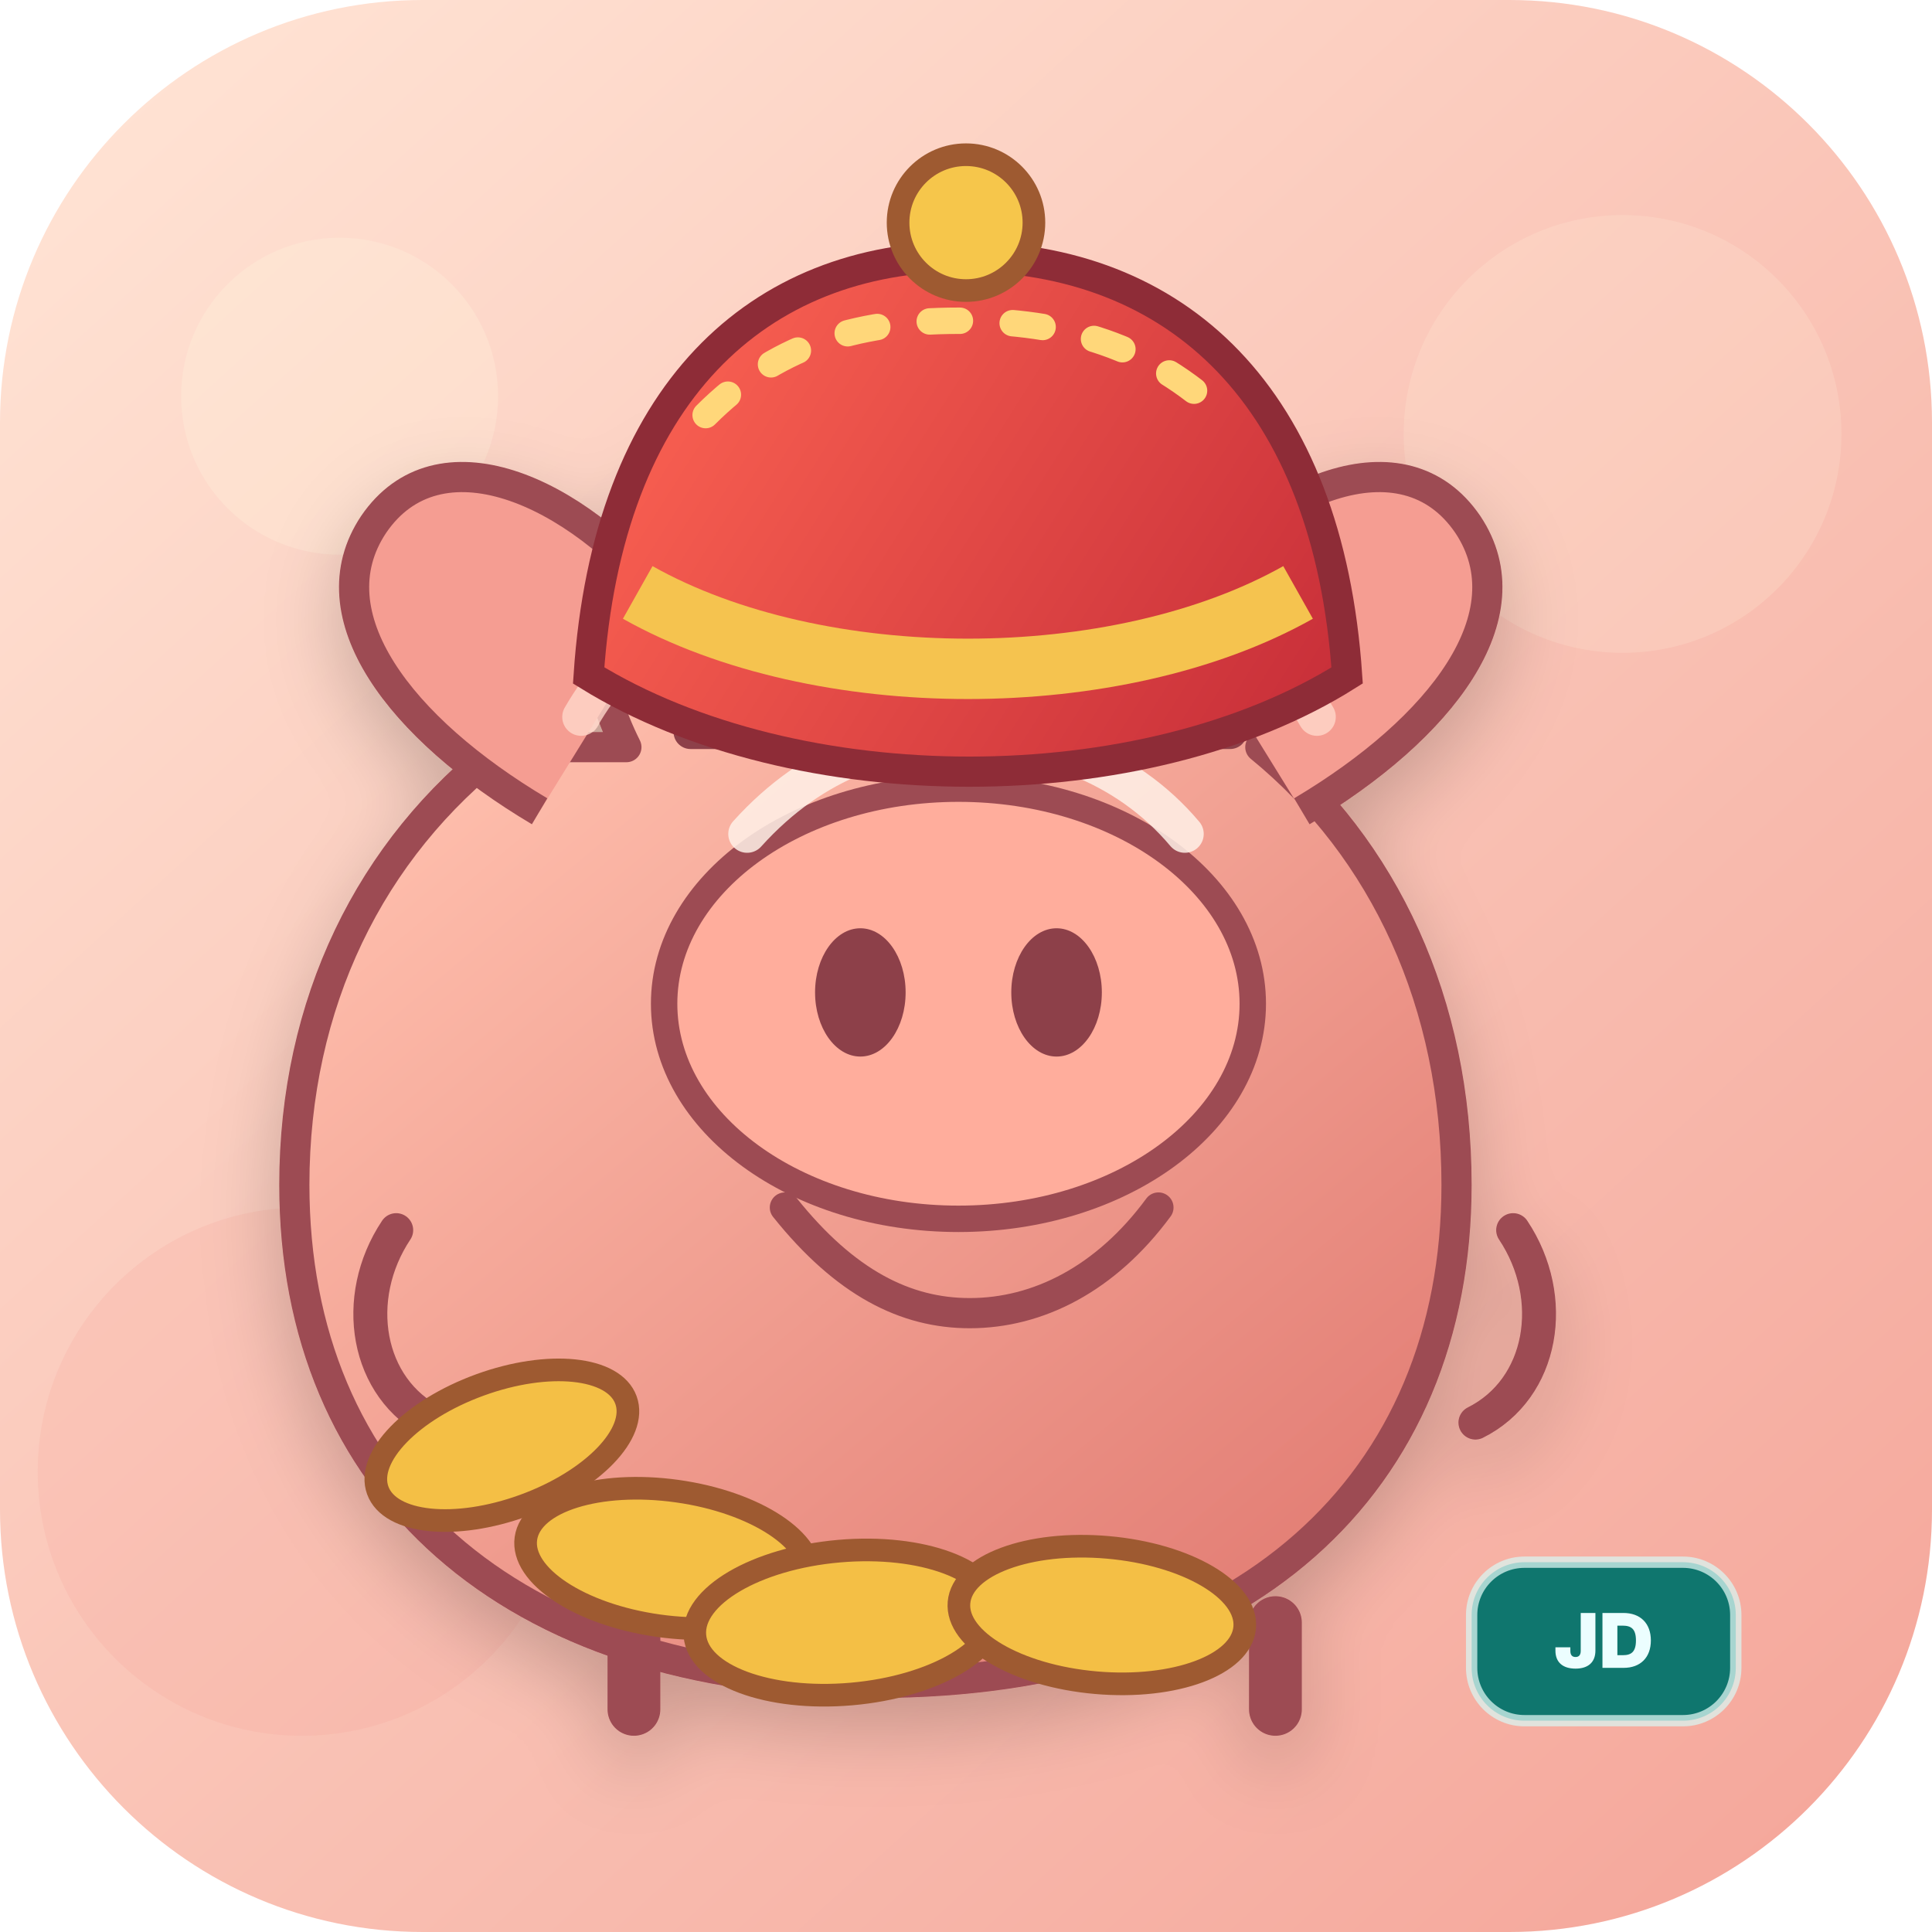
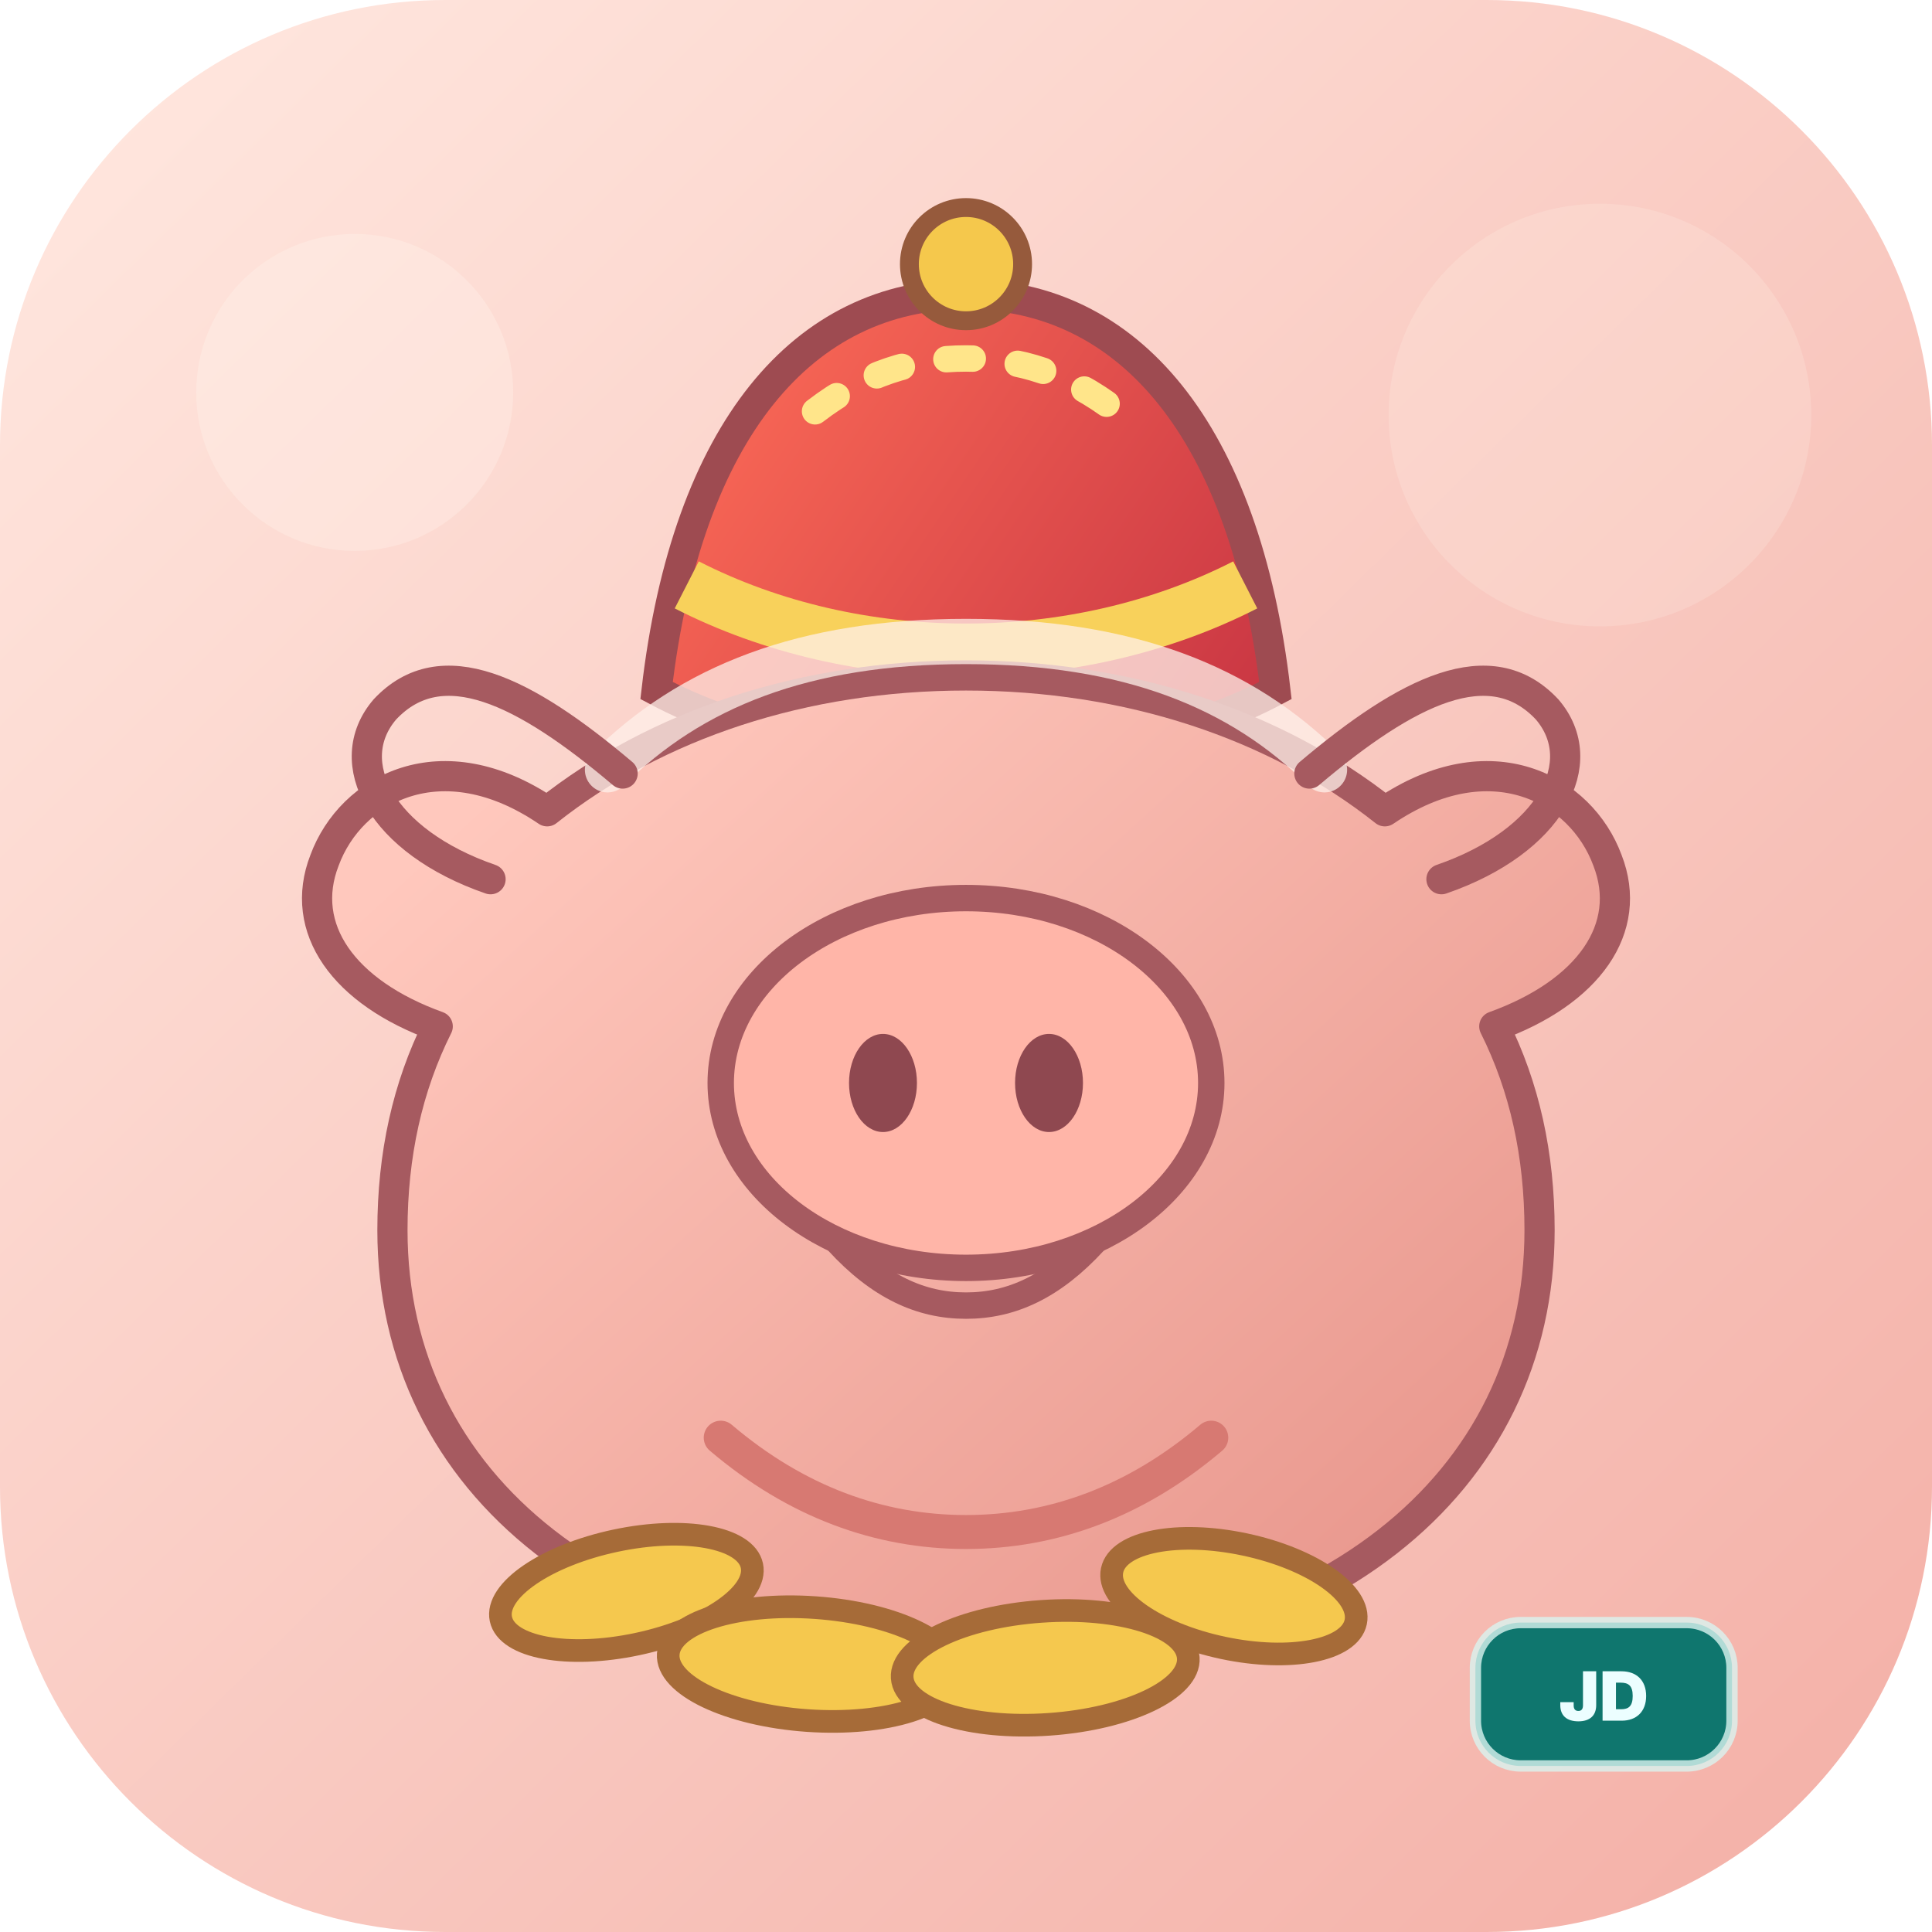
<svg xmlns="http://www.w3.org/2000/svg" viewBox="0 0 512 512" role="img" aria-labelledby="title desc">
  <defs>
-     <linearGradient id="bg" x1="40" y1="20" x2="470" y2="492" gradientUnits="userSpaceOnUse">
-       <stop stop-color="#ffe2d3" />
-       <stop offset="1" stop-color="#f5a89c" />
+     <linearGradient id="bg" x1="24" y1="20" x2="488" y2="492" gradientUnits="userSpaceOnUse">
+       <stop stop-color="#ffe6de" />
+       <stop offset="1" stop-color="#f4b1a8" />
    </linearGradient>
-     <linearGradient id="pig" x1="155" y1="160" x2="390" y2="440" gradientUnits="userSpaceOnUse">
-       <stop stop-color="#ffc0ae" />
-       <stop offset="1" stop-color="#df756d" />
+     <linearGradient id="pig" x1="150" y1="190" x2="365" y2="425" gradientUnits="userSpaceOnUse">
+       <stop stop-color="#ffc8bd" />
+       <stop offset="1" stop-color="#e9988e" />
    </linearGradient>
-     <linearGradient id="hat" x1="160" y1="70" x2="350" y2="190" gradientUnits="userSpaceOnUse">
-       <stop stop-color="#ff6654" />
-       <stop offset="1" stop-color="#c82f39" />
+     <linearGradient id="hat" x1="180" y1="78" x2="338" y2="185" gradientUnits="userSpaceOnUse">
+       <stop stop-color="#ff6e58" />
+       <stop offset="1" stop-color="#c93643" />
    </linearGradient>
-     <filter id="softShadow" x="-20%" y="-20%" width="140%" height="150%">
-       <feGaussianBlur in="SourceAlpha" stdDeviation="10" />
-       <feOffset dy="8" />
-       <feComponentTransfer>
-         <feFuncA type="linear" slope=".2" />
-       </feComponentTransfer>
-       <feMerge>
-         <feMergeNode />
-         <feMergeNode in="SourceGraphic" />
-       </feMerge>
-     </filter>
  </defs>
-   <rect width="512" height="512" rx="112" fill="url(#bg)" />
-   <circle cx="90" cy="105" r="42" fill="#fff6df" opacity=".25" />
-   <circle cx="430" cy="115" r="58" fill="#fff6df" opacity=".18" />
-   <circle cx="80" cy="390" r="70" fill="#f28b82" opacity=".13" />
-   <g filter="url(#softShadow)">
-     <path d="M166 198c-17-34-7-67 22-78 25-10 48 5 61 30 14-25 38-40 63-30 29 11 39 44 22 78 33 27 52 68 52 116 0 79-56 132-154 132S78 393 78 314c0-48 20-89 55-116l33 0Z" fill="url(#pig)" stroke="#9d4c53" stroke-width="8" stroke-linejoin="round" />
-     <path d="M143 215c-37-22-60-52-44-76 17-25 53-10 78 21" fill="#f59d92" stroke="#9d4c53" stroke-width="8" />
-     <path d="M345 215c37-22 60-52 44-76-17-25-53-10-78 21" fill="#f59d92" stroke="#9d4c53" stroke-width="8" />
-     <path d="M154 190c11-19 28-31 48-37M349 190c-11-19-28-31-48-37" fill="none" stroke="#ffd8ca" stroke-width="10" stroke-linecap="round" opacity=".8" />
-     <ellipse cx="254" cy="266" rx="78" ry="57" fill="#ffad9c" stroke="#9d4c53" stroke-width="7" />
-     <ellipse cx="228" cy="263" rx="12" ry="17" fill="#8d4149" />
-     <ellipse cx="280" cy="263" rx="12" ry="17" fill="#8d4149" />
-     <path d="M198 221c18-20 39-26 57-26 20 0 43 7 59 26" fill="none" stroke="#fff1e8" stroke-width="10" stroke-linecap="round" opacity=".85" />
-     <path d="M208 320c16 20 32 28 49 28 18 0 36-9 50-28" fill="none" stroke="#9d4c53" stroke-width="8" stroke-linecap="round" />
-     <path d="M105 326c-12 18-8 42 10 51M401 326c12 18 8 42-10 51" fill="none" stroke="#9d4c53" stroke-width="9" stroke-linecap="round" />
-     <path d="M168 430v23M338 430v23" stroke="#9d4c53" stroke-width="14" stroke-linecap="round" />
-     <path d="M183 194h143" stroke="#8d4149" stroke-width="9" stroke-linecap="round" />
+   <rect width="512" height="512" rx="118" fill="url(#bg)" />
+   <circle cx="94" cy="104" r="42" fill="#fff9ef" opacity=".28" />
+   <circle cx="424" cy="110" r="56" fill="#fff9ef" opacity=".18" />
+   <path d="M174 183c8-69 39-105 82-105s74 36 82 105c-45 24-119 24-164 0Z" fill="url(#hat)" stroke="#9e4b51" stroke-width="8" />
+   <path d="M182 155c45 23 103 23 148 0" fill="none" stroke="#f8d15b" stroke-width="14" />
+   <path d="M216 109c13-10 26-14 40-14s27 4 40 14" fill="none" stroke="#ffe58a" stroke-width="7" stroke-dasharray="7 12" stroke-linecap="round" />
+   <circle cx="256" cy="70" r="15" fill="#f5c84c" stroke="#965a3c" stroke-width="5" />
+   <path d="M145 215c-28-19-52-6-59 13-7 18 5 35 30 44-8 16-12 34-12 54 0 67 57 115 152 115s152-48 152-115c0-20-4-38-12-54 25-9 37-26 30-44-7-19-31-32-59-13-29-23-68-36-111-36s-82 13-111 36Z" fill="url(#pig)" stroke="#a65a60" stroke-width="8" stroke-linejoin="round" />
+   <path d="M161 204c22-22 52-34 95-34s73 12 95 34" fill="none" stroke="#fff0e9" stroke-width="12" stroke-linecap="round" opacity=".75" />
+   <path d="M165 205c-26-22-48-33-63-17-12 14-1 35 28 45M347 205c26-22 48-33 63-17 12 14 1 35-28 45" fill="none" stroke="#a65a60" stroke-width="8" stroke-linecap="round" />
+   <ellipse cx="256" cy="287" rx="65" ry="49" fill="#ffb5a8" stroke="#a65a60" stroke-width="7" />
+   <ellipse cx="234" cy="287" rx="9" ry="13" fill="#8f4850" />
+   <ellipse cx="278" cy="287" rx="9" ry="13" fill="#8f4850" />
+   <path d="M222 329c11 12 22 17 34 17s23-5 34-17" fill="none" stroke="#a65a60" stroke-width="7" stroke-linecap="round" />
+   <path d="M191 381c20 17 42 25 65 25s45-8 65-25" fill="none" stroke="#d77972" stroke-width="9" stroke-linecap="round" />
+   <g fill="#f5c84e" stroke="#a66b38" stroke-width="6">
+     <ellipse cx="166" cy="422" rx="34" ry="14" transform="rotate(-12 166 422)" />
+     <ellipse cx="215" cy="441" rx="38" ry="15" transform="rotate(4 215 441)" />
+     <ellipse cx="277" cy="442" rx="38" ry="15" transform="rotate(-4 277 442)" />
+     <ellipse cx="327" cy="423" rx="33" ry="14" transform="rotate(12 327 423)" />
  </g>
-   <path d="M156 179c5-75 45-111 99-111 57 0 97 37 102 111-54 34-146 34-201 0Z" fill="url(#hat)" stroke="#8e2c37" stroke-width="8" />
-   <path d="M169 157c48 27 127 27 175 0" fill="none" stroke="#f5c34f" stroke-width="16" />
-   <path d="M187 110c18-18 39-25 67-25 29 0 51 7 70 25" fill="none" stroke="#ffd77a" stroke-width="7" stroke-dasharray="8 14" stroke-linecap="round" />
-   <circle cx="256" cy="59" r="18" fill="#f6c64b" stroke="#9e5a31" stroke-width="6" />
-   <g fill="#f4bf45" stroke="#9e5a31" stroke-width="6">
-     <ellipse cx="133" cy="383" rx="35" ry="17" transform="rotate(-20 133 383)" />
-     <ellipse cx="177" cy="413" rx="38" ry="18" transform="rotate(8 177 413)" />
-     <ellipse cx="224" cy="430" rx="40" ry="19" transform="rotate(-5 224 430)" />
-     <ellipse cx="292" cy="428" rx="38" ry="18" transform="rotate(5 292 428)" />
-   </g>
-   <rect x="390" y="414" width="70" height="42" rx="14" fill="#0f766e" stroke="#d9f4f0" stroke-opacity=".75" stroke-width="3" />
-   <text x="425" y="442" font-family="system-ui,-apple-system,'Segoe UI',sans-serif" font-size="20" font-weight="900" fill="#ecfeff" text-anchor="middle">JD</text>
+   <rect x="391" y="430" width="68" height="38" rx="12" fill="#0f766e" stroke="#d9f4f0" stroke-opacity=".8" stroke-width="3" />
+   <text x="425" y="456" font-family="system-ui,-apple-system,'Segoe UI',sans-serif" font-size="18" font-weight="900" fill="#ecfeff" text-anchor="middle">JD</text>
</svg>
